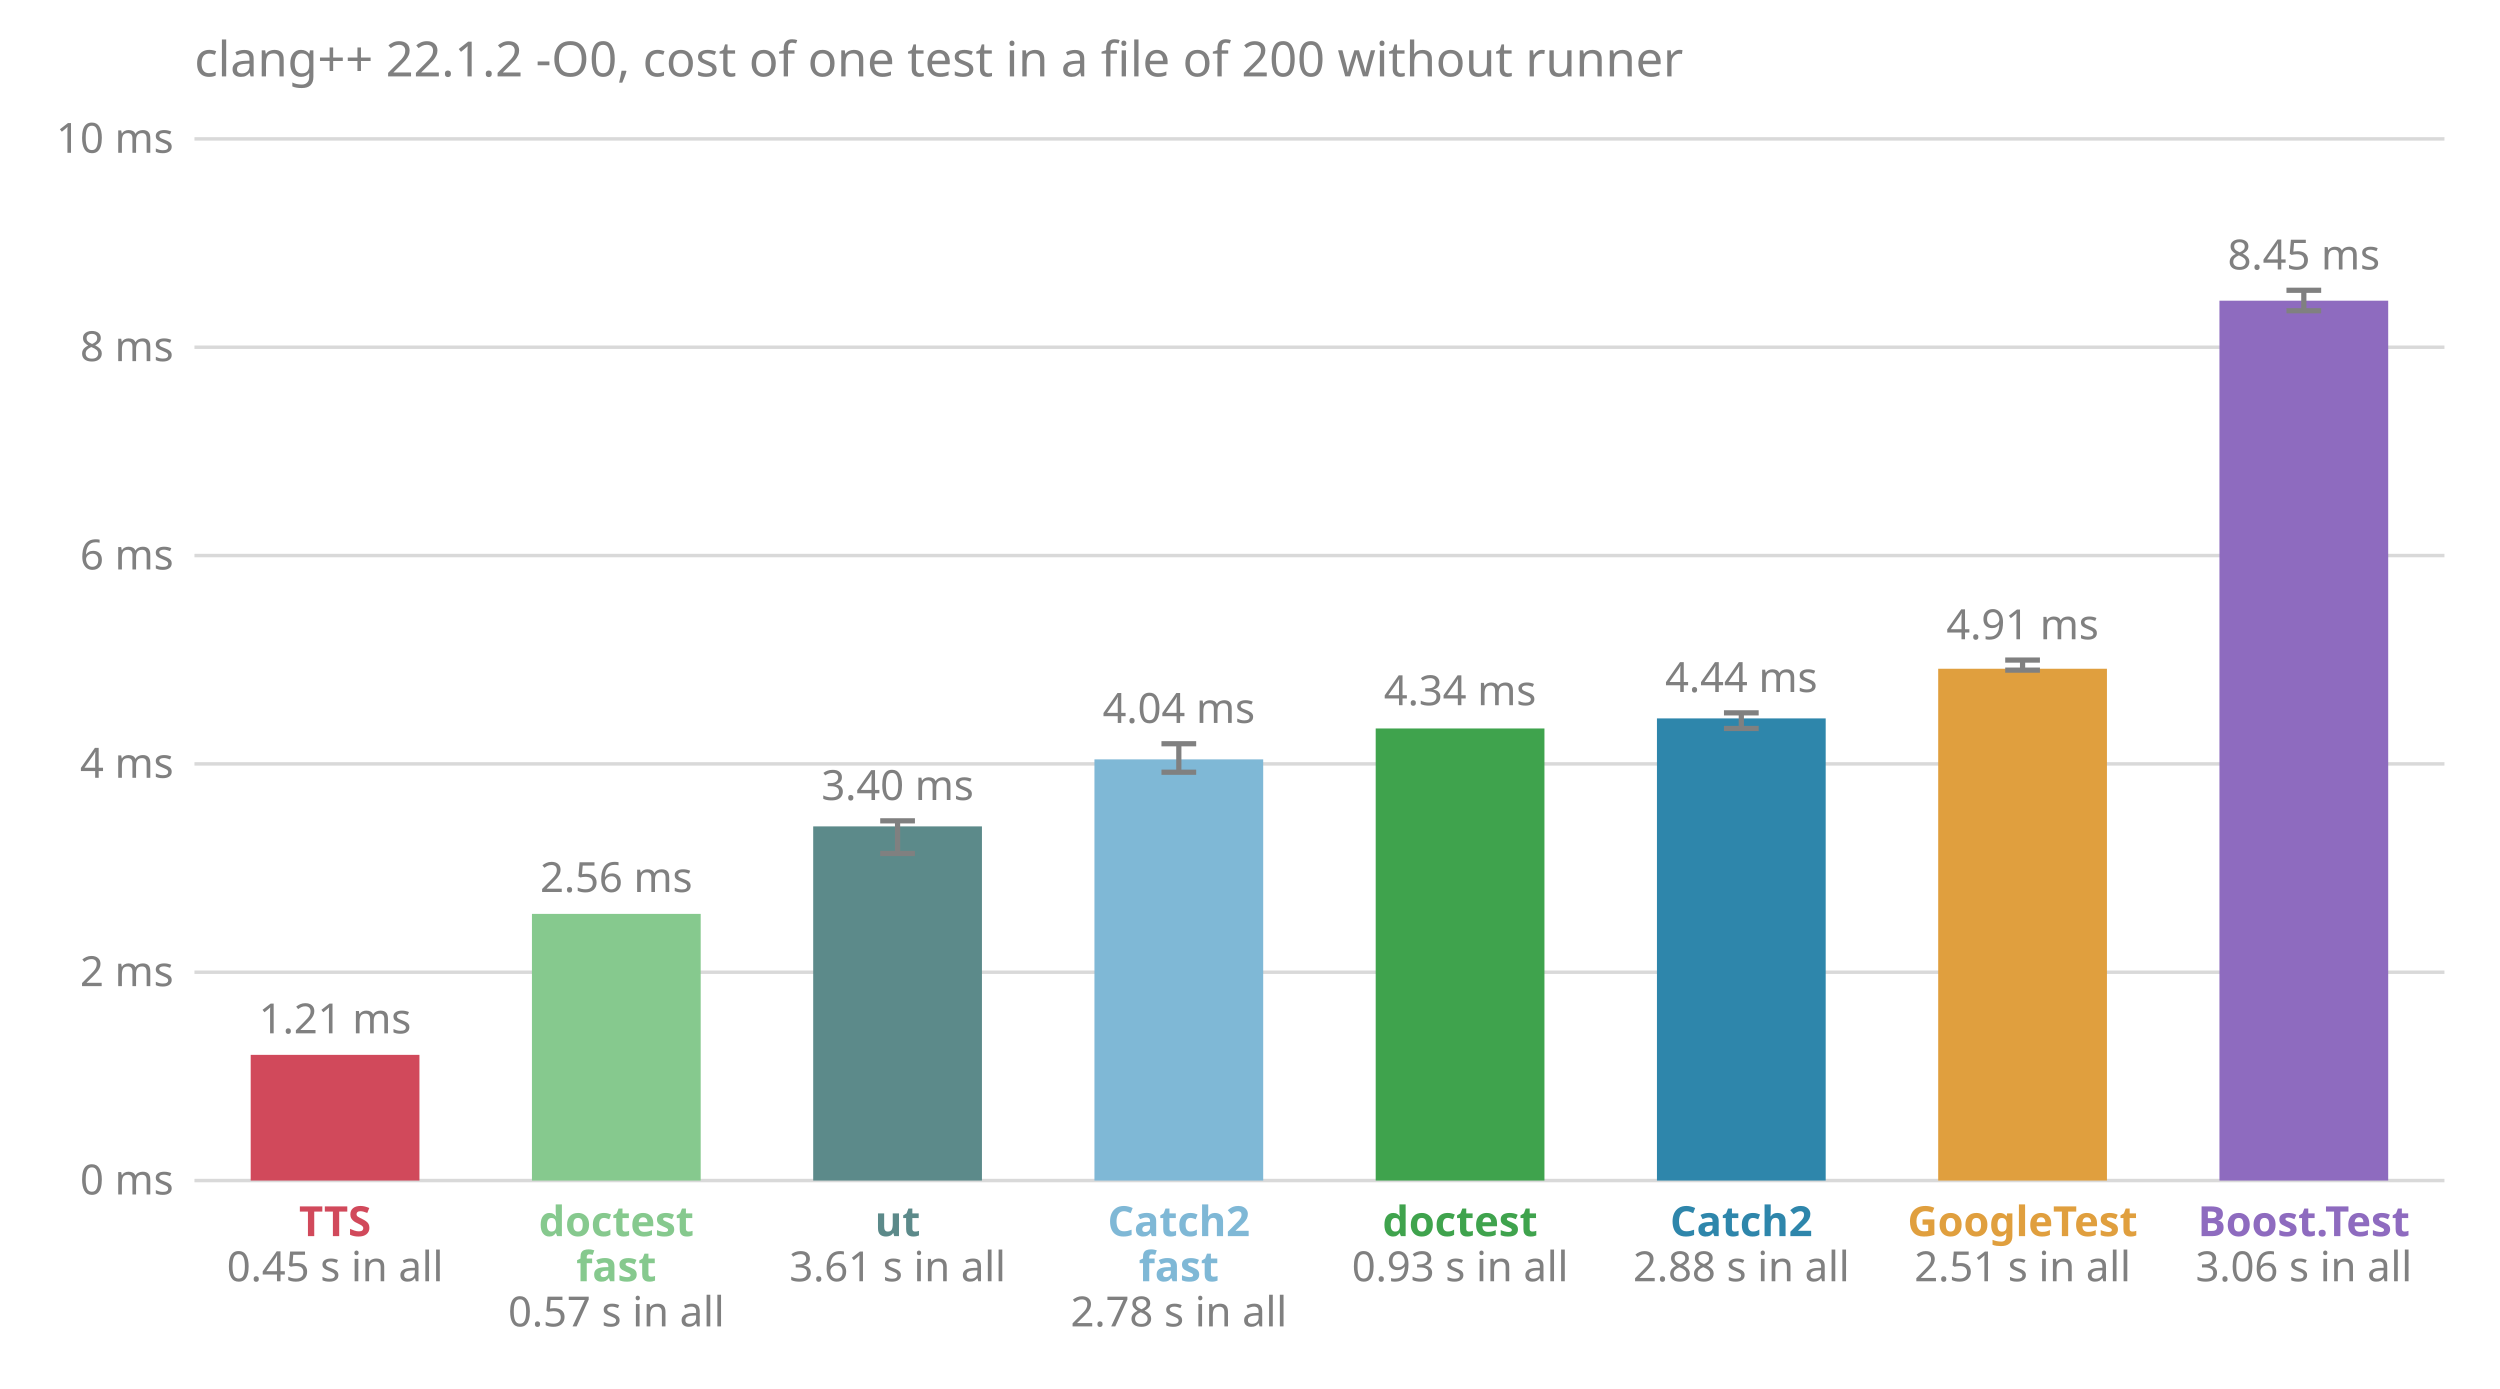
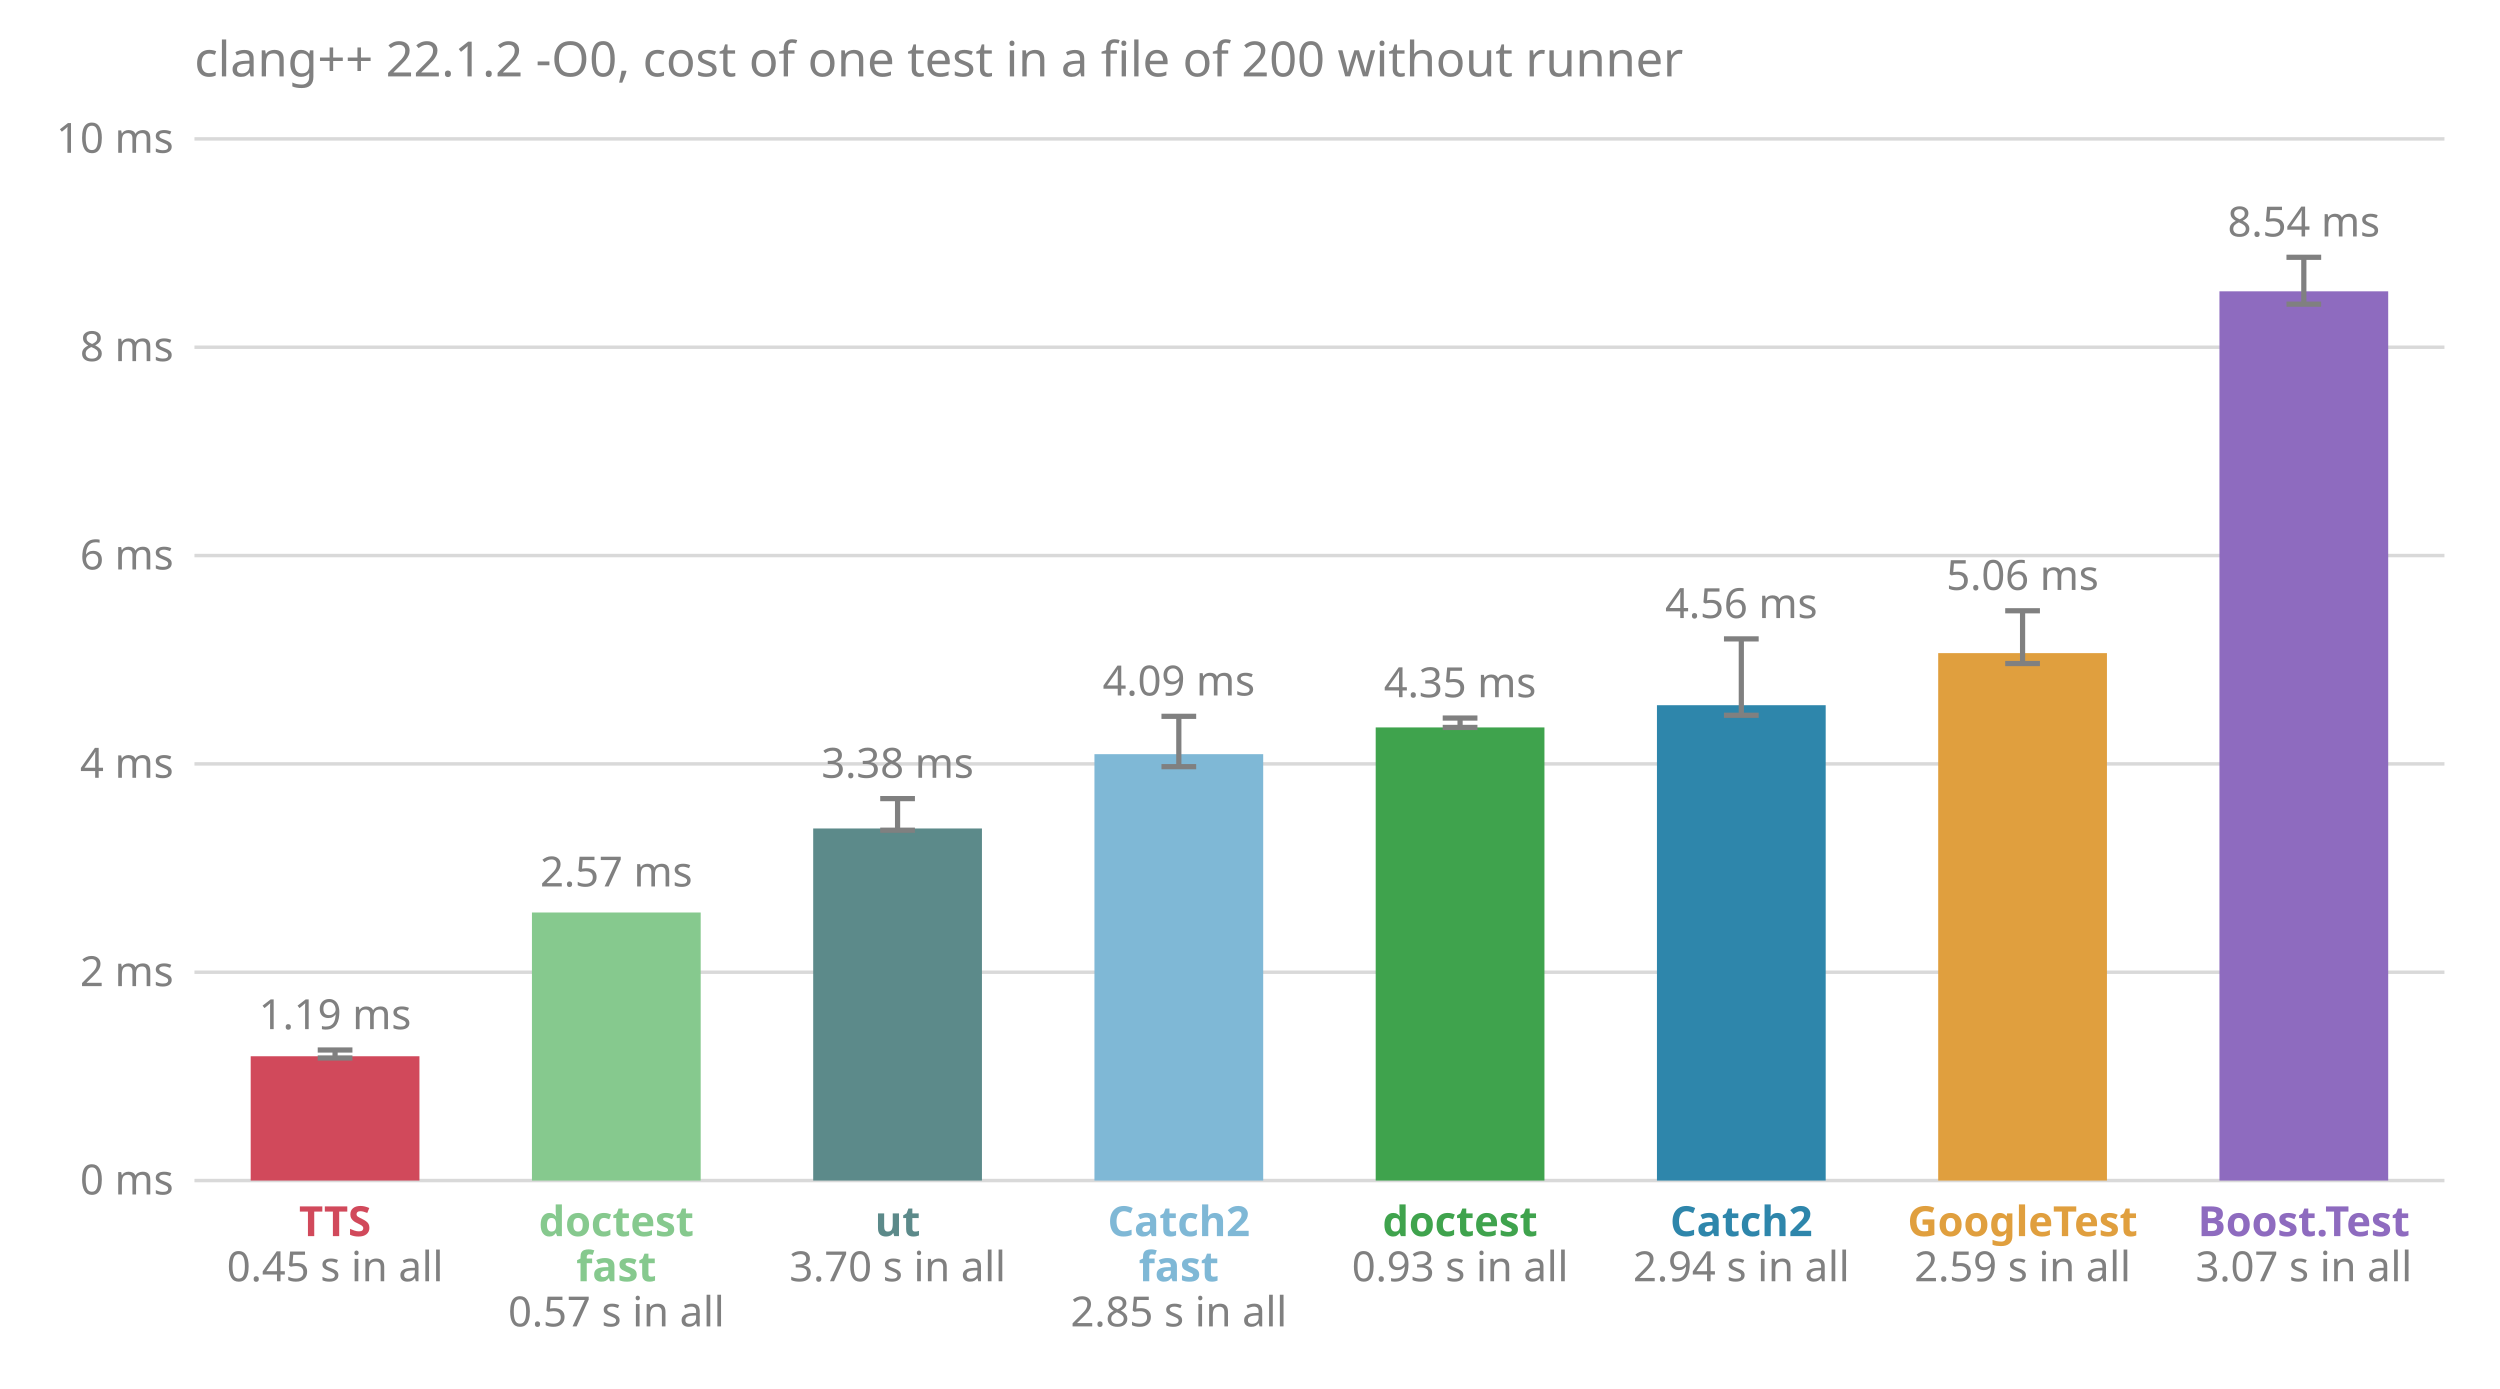
<svg xmlns="http://www.w3.org/2000/svg" viewBox="0 0 720 400" font-family="sans-serif" font-size="12">
  <text x="56.0" y="22.0" fill="#808080" font-size="14">clang++ 22.1.2 -O0, cost of one test in a file of 200 without runner</text>
  <line x1="56.0" x2="704.0" y1="340.0" y2="340.0" stroke="#808080" stroke-opacity="0.3" />
  <text x="50.0" y="344.0" fill="#808080" text-anchor="end">0 ms</text>
  <line x1="56.0" x2="704.0" y1="280.0" y2="280.0" stroke="#808080" stroke-opacity="0.3" />
  <text x="50.0" y="284.0" fill="#808080" text-anchor="end">2 ms</text>
  <line x1="56.0" x2="704.0" y1="220.0" y2="220.0" stroke="#808080" stroke-opacity="0.3" />
  <text x="50.0" y="224.0" fill="#808080" text-anchor="end">4 ms</text>
  <line x1="56.0" x2="704.0" y1="160.0" y2="160.0" stroke="#808080" stroke-opacity="0.3" />
  <text x="50.0" y="164.0" fill="#808080" text-anchor="end">6 ms</text>
  <line x1="56.0" x2="704.0" y1="100.0" y2="100.0" stroke="#808080" stroke-opacity="0.3" />
  <text x="50.0" y="104.0" fill="#808080" text-anchor="end">8 ms</text>
  <line x1="56.0" x2="704.0" y1="40.0" y2="40.0" stroke="#808080" stroke-opacity="0.3" />
  <text x="50.0" y="44.0" fill="#808080" text-anchor="end">10 ms</text>
-   <rect x="72.2" y="303.8" width="48.6" height="36.2" fill="#d1495b" />
-   <text x="96.5" y="297.6" fill="#808080" text-anchor="middle">1.21 ms</text>
+   <rect x="72.2" y="304.2" width="48.6" height="35.8" fill="#d1495b" />
+   <line x1="96.5" x2="96.5" y1="304.7" y2="302.4" stroke="#808080" stroke-width="1.5" />
+   <line x1="91.5" x2="101.5" y1="304.7" y2="304.7" stroke="#808080" stroke-width="1.5" />
+   <line x1="91.5" x2="101.5" y1="302.4" y2="302.4" stroke="#808080" stroke-width="1.5" />
+   <text x="96.5" y="296.4" fill="#808080" text-anchor="middle">1.19 ms</text>
  <text x="96.5" y="356.0" fill="#d1495b" font-weight="bold" text-anchor="middle">TTS</text>
  <text x="96.5" y="369.0" fill="#808080" text-anchor="middle">0.45 s in all</text>
-   <rect x="153.2" y="263.2" width="48.6" height="76.8" fill="#86c98e" />
-   <text x="177.5" y="256.9" fill="#808080" text-anchor="middle">2.56 ms</text>
+   <rect x="153.2" y="262.8" width="48.6" height="77.2" fill="#86c98e" />
+   <text x="177.5" y="255.3" fill="#808080" text-anchor="middle">2.57 ms</text>
  <text x="177.5" y="356.0" fill="#86c98e" font-weight="bold" text-anchor="middle">doctest</text>
  <text x="177.5" y="369.0" fill="#86c98e" font-weight="bold" text-anchor="middle">fast</text>
  <text x="177.5" y="382.0" fill="#808080" text-anchor="middle">0.57 s in all</text>
-   <rect x="234.2" y="238.0" width="48.6" height="102.0" fill="#5c8a8a" />
-   <line x1="258.5" x2="258.5" y1="245.8" y2="236.4" stroke="#808080" stroke-width="1.5" />
-   <line x1="253.5" x2="263.5" y1="245.8" y2="245.8" stroke="#808080" stroke-width="1.5" />
-   <line x1="253.5" x2="263.5" y1="236.4" y2="236.4" stroke="#808080" stroke-width="1.5" />
-   <text x="258.5" y="230.4" fill="#808080" text-anchor="middle">3.40 ms</text>
+   <rect x="234.2" y="238.6" width="48.6" height="101.4" fill="#5c8a8a" />
+   <line x1="258.5" x2="258.5" y1="239.1" y2="230.0" stroke="#808080" stroke-width="1.5" />
+   <line x1="253.5" x2="263.5" y1="239.1" y2="239.1" stroke="#808080" stroke-width="1.5" />
+   <line x1="253.5" x2="263.5" y1="230.0" y2="230.0" stroke="#808080" stroke-width="1.5" />
+   <text x="258.5" y="224.0" fill="#808080" text-anchor="middle">3.38 ms</text>
  <text x="258.5" y="356.0" fill="#5c8a8a" font-weight="bold" text-anchor="middle">ut</text>
-   <text x="258.5" y="369.0" fill="#808080" text-anchor="middle">3.61 s in all</text>
-   <rect x="315.2" y="218.7" width="48.6" height="121.3" fill="#7fb8d6" />
-   <line x1="339.5" x2="339.5" y1="222.4" y2="214.2" stroke="#808080" stroke-width="1.5" />
-   <line x1="334.5" x2="344.5" y1="222.4" y2="222.4" stroke="#808080" stroke-width="1.5" />
-   <line x1="334.5" x2="344.5" y1="214.2" y2="214.2" stroke="#808080" stroke-width="1.5" />
-   <text x="339.5" y="208.2" fill="#808080" text-anchor="middle">4.04 ms</text>
+   <text x="258.5" y="369.0" fill="#808080" text-anchor="middle">3.70 s in all</text>
+   <rect x="315.2" y="217.2" width="48.6" height="122.8" fill="#7fb8d6" />
+   <line x1="339.5" x2="339.5" y1="220.8" y2="206.3" stroke="#808080" stroke-width="1.5" />
+   <line x1="334.5" x2="344.5" y1="220.8" y2="220.8" stroke="#808080" stroke-width="1.5" />
+   <line x1="334.5" x2="344.5" y1="206.3" y2="206.3" stroke="#808080" stroke-width="1.5" />
+   <text x="339.5" y="200.3" fill="#808080" text-anchor="middle">4.09 ms</text>
  <text x="339.5" y="356.0" fill="#7fb8d6" font-weight="bold" text-anchor="middle">Catch2</text>
  <text x="339.5" y="369.0" fill="#7fb8d6" font-weight="bold" text-anchor="middle">fast</text>
-   <text x="339.5" y="382.0" fill="#808080" text-anchor="middle">2.78 s in all</text>
-   <rect x="396.2" y="209.8" width="48.6" height="130.2" fill="#3fa34d" />
-   <text x="420.5" y="203.1" fill="#808080" text-anchor="middle">4.34 ms</text>
+   <text x="339.5" y="382.0" fill="#808080" text-anchor="middle">2.85 s in all</text>
+   <rect x="396.2" y="209.5" width="48.6" height="130.5" fill="#3fa34d" />
+   <line x1="420.5" x2="420.5" y1="209.5" y2="206.8" stroke="#808080" stroke-width="1.5" />
+   <line x1="415.5" x2="425.5" y1="209.5" y2="209.5" stroke="#808080" stroke-width="1.5" />
+   <line x1="415.5" x2="425.5" y1="206.8" y2="206.8" stroke="#808080" stroke-width="1.5" />
+   <text x="420.5" y="200.8" fill="#808080" text-anchor="middle">4.35 ms</text>
  <text x="420.5" y="356.0" fill="#3fa34d" font-weight="bold" text-anchor="middle">doctest</text>
  <text x="420.5" y="369.0" fill="#808080" text-anchor="middle">0.93 s in all</text>
-   <rect x="477.2" y="206.9" width="48.6" height="133.1" fill="#2e86ab" />
-   <line x1="501.5" x2="501.5" y1="209.8" y2="205.3" stroke="#808080" stroke-width="1.5" />
-   <line x1="496.5" x2="506.5" y1="209.8" y2="209.8" stroke="#808080" stroke-width="1.5" />
-   <line x1="496.5" x2="506.5" y1="205.3" y2="205.3" stroke="#808080" stroke-width="1.5" />
-   <text x="501.5" y="199.3" fill="#808080" text-anchor="middle">4.44 ms</text>
+   <rect x="477.2" y="203.1" width="48.6" height="136.9" fill="#2e86ab" />
+   <line x1="501.5" x2="501.5" y1="206.0" y2="184.0" stroke="#808080" stroke-width="1.5" />
+   <line x1="496.5" x2="506.5" y1="206.0" y2="206.0" stroke="#808080" stroke-width="1.5" />
+   <line x1="496.5" x2="506.5" y1="184.0" y2="184.0" stroke="#808080" stroke-width="1.5" />
+   <text x="501.5" y="178.0" fill="#808080" text-anchor="middle">4.56 ms</text>
  <text x="501.5" y="356.0" fill="#2e86ab" font-weight="bold" text-anchor="middle">Catch2</text>
-   <text x="501.5" y="369.0" fill="#808080" text-anchor="middle">2.88 s in all</text>
-   <rect x="558.2" y="192.6" width="48.6" height="147.4" fill="#e09f3e" />
-   <line x1="582.5" x2="582.5" y1="193.0" y2="190.1" stroke="#808080" stroke-width="1.5" />
-   <line x1="577.5" x2="587.5" y1="193.0" y2="193.0" stroke="#808080" stroke-width="1.5" />
-   <line x1="577.5" x2="587.5" y1="190.1" y2="190.1" stroke="#808080" stroke-width="1.5" />
-   <text x="582.5" y="184.1" fill="#808080" text-anchor="middle">4.91 ms</text>
+   <text x="501.5" y="369.0" fill="#808080" text-anchor="middle">2.94 s in all</text>
+   <rect x="558.2" y="188.1" width="48.6" height="151.9" fill="#e09f3e" />
+   <line x1="582.5" x2="582.5" y1="191.1" y2="175.9" stroke="#808080" stroke-width="1.5" />
+   <line x1="577.5" x2="587.5" y1="191.1" y2="191.1" stroke="#808080" stroke-width="1.5" />
+   <line x1="577.5" x2="587.5" y1="175.9" y2="175.9" stroke="#808080" stroke-width="1.5" />
+   <text x="582.5" y="169.9" fill="#808080" text-anchor="middle">5.06 ms</text>
  <text x="582.5" y="356.0" fill="#e09f3e" font-weight="bold" text-anchor="middle">GoogleTest</text>
-   <text x="582.5" y="369.0" fill="#808080" text-anchor="middle">2.51 s in all</text>
-   <rect x="639.2" y="86.6" width="48.6" height="253.4" fill="#8e6bbf" />
-   <line x1="663.5" x2="663.5" y1="89.5" y2="83.6" stroke="#808080" stroke-width="1.5" />
-   <line x1="658.5" x2="668.5" y1="89.5" y2="89.5" stroke="#808080" stroke-width="1.5" />
-   <line x1="658.5" x2="668.5" y1="83.6" y2="83.6" stroke="#808080" stroke-width="1.5" />
-   <text x="663.5" y="77.6" fill="#808080" text-anchor="middle">8.45 ms</text>
+   <text x="582.5" y="369.0" fill="#808080" text-anchor="middle">2.59 s in all</text>
+   <rect x="639.2" y="83.9" width="48.6" height="256.1" fill="#8e6bbf" />
+   <line x1="663.5" x2="663.5" y1="87.6" y2="74.1" stroke="#808080" stroke-width="1.5" />
+   <line x1="658.5" x2="668.5" y1="87.6" y2="87.6" stroke="#808080" stroke-width="1.5" />
+   <line x1="658.5" x2="668.5" y1="74.1" y2="74.1" stroke="#808080" stroke-width="1.5" />
+   <text x="663.5" y="68.1" fill="#808080" text-anchor="middle">8.54 ms</text>
  <text x="663.5" y="356.0" fill="#8e6bbf" font-weight="bold" text-anchor="middle">Boost.Test</text>
-   <text x="663.5" y="369.0" fill="#808080" text-anchor="middle">3.06 s in all</text>
+   <text x="663.5" y="369.0" fill="#808080" text-anchor="middle">3.07 s in all</text>
</svg>
